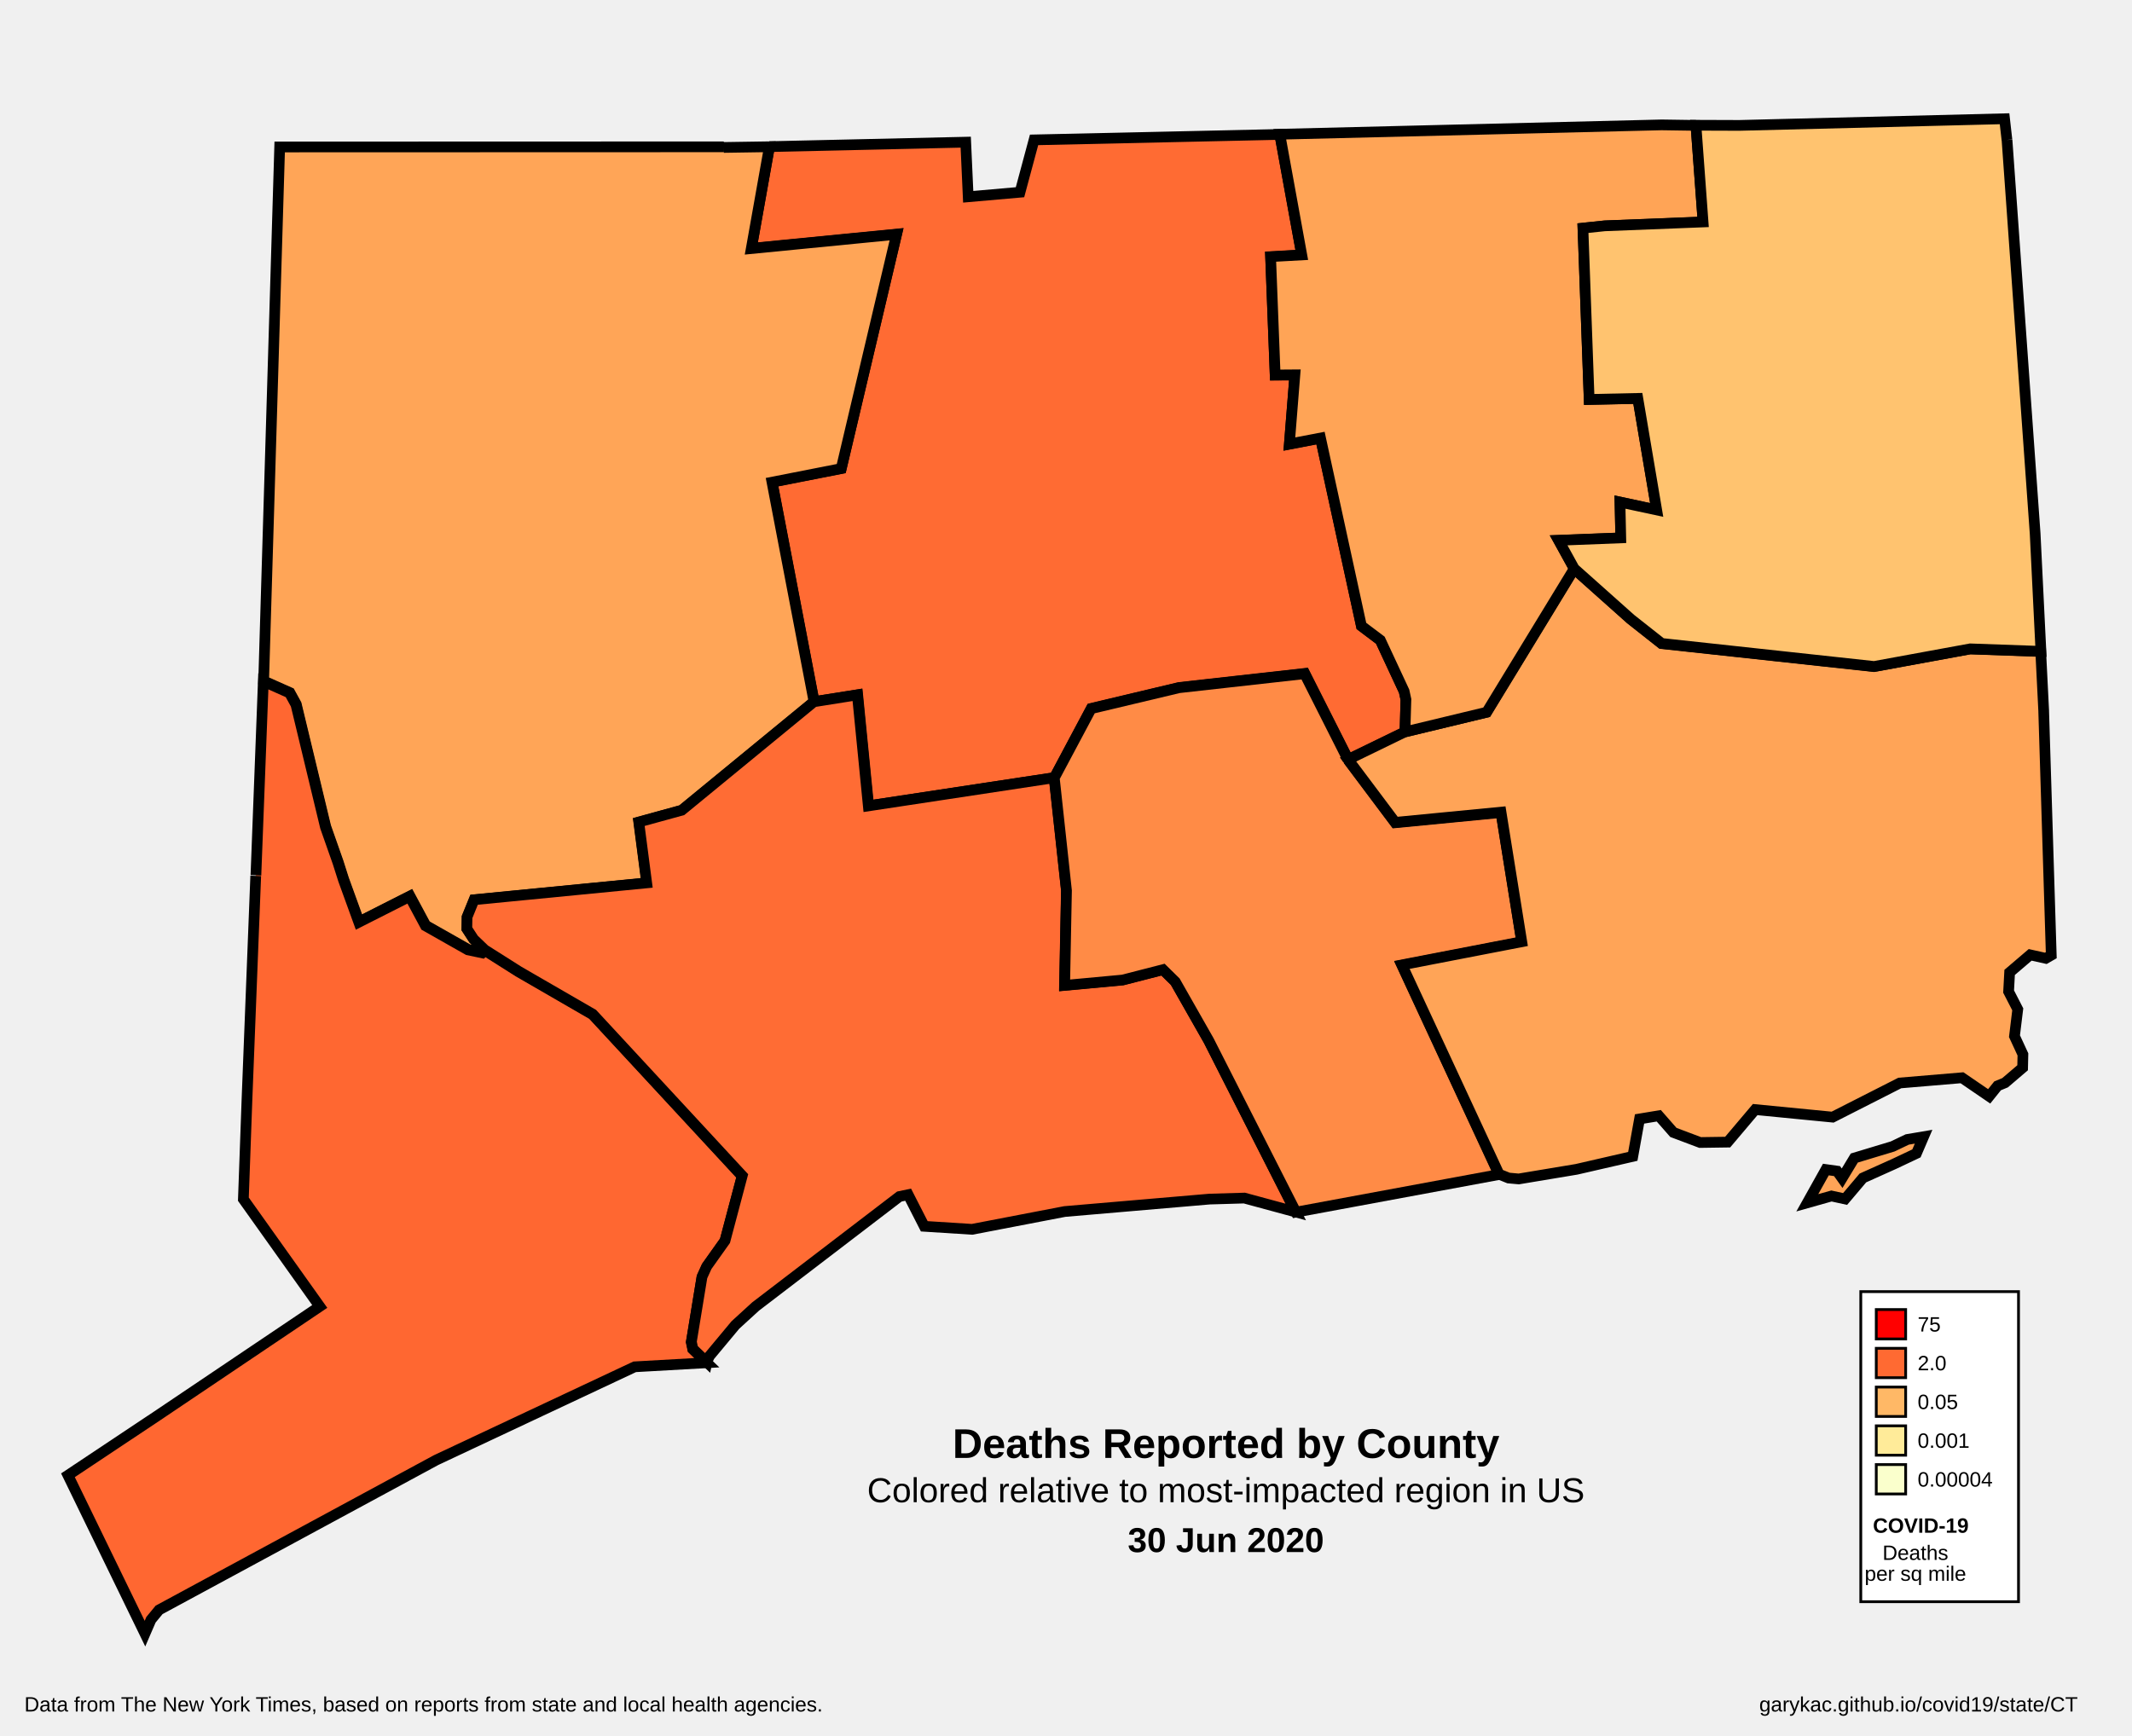
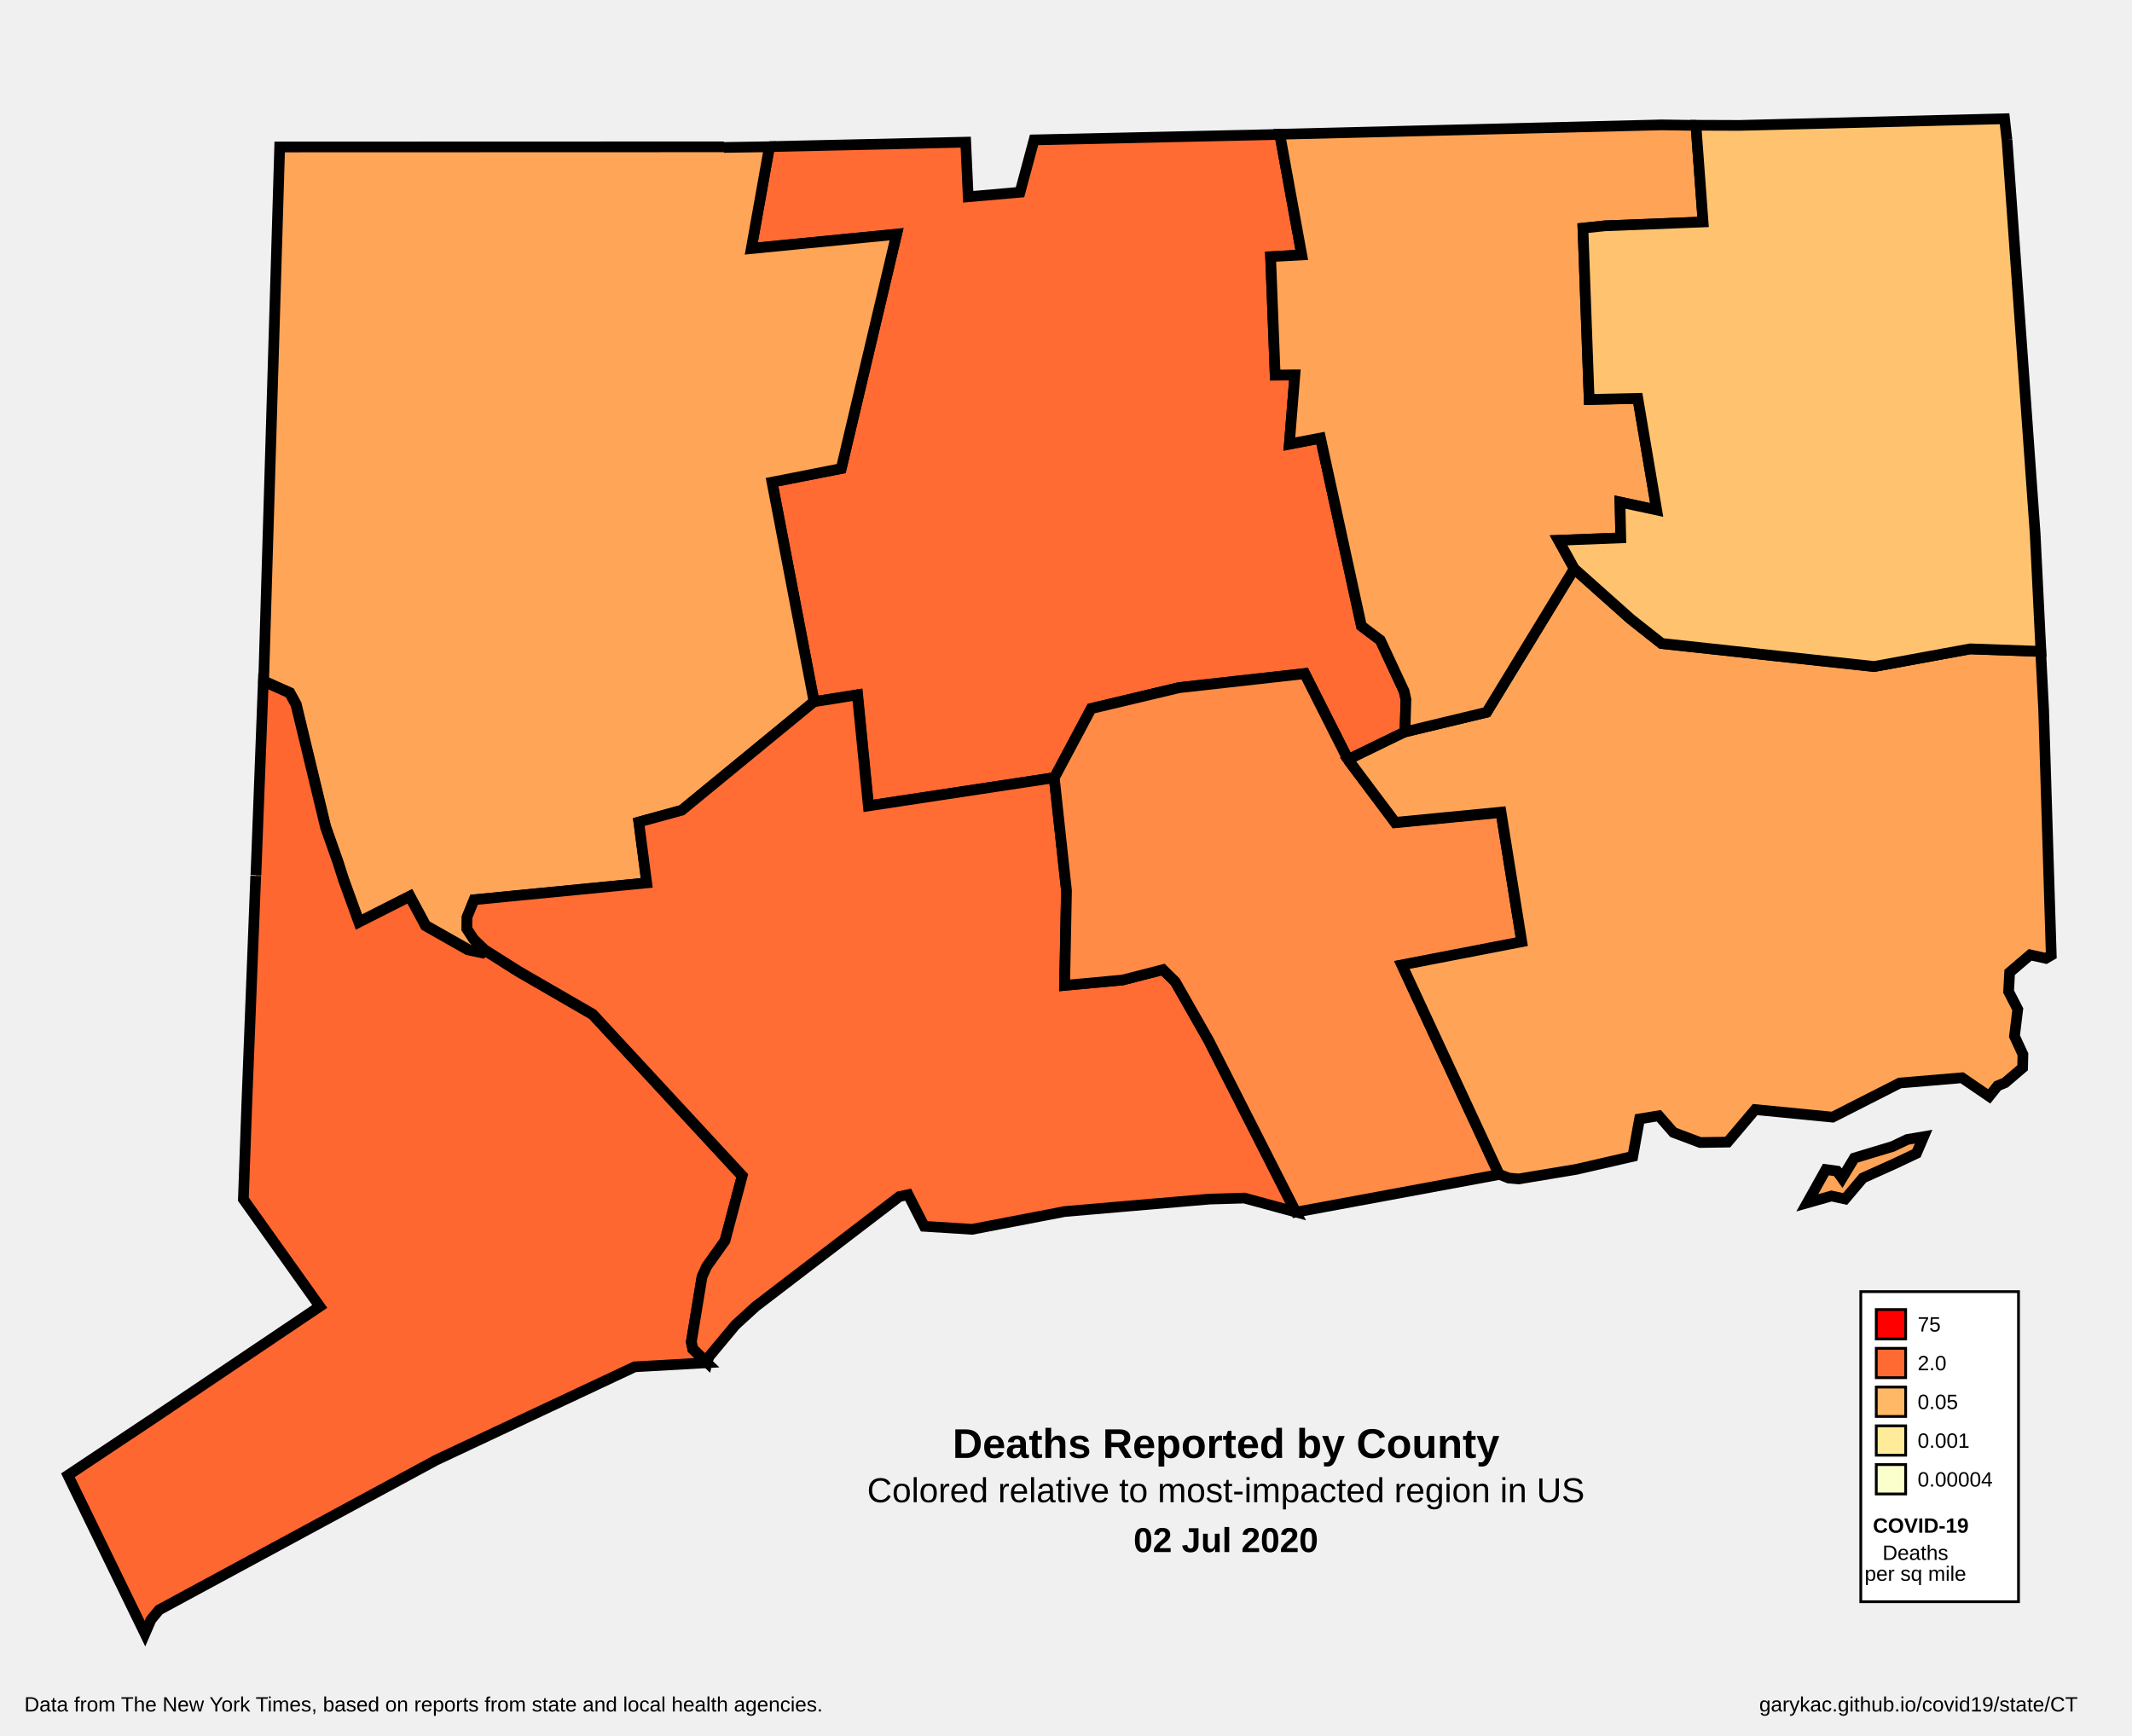
<svg xmlns="http://www.w3.org/2000/svg" width="770" height="627.07" version="1.0" id="svg2">
  <defs id="defs9439" />
  <style id="style6">
  #counties {fill:#d0d0d0;stroke:#000;stroke-width:.178;} 
  #borders {fill:none;stroke:#221e1f;stroke-width:.891;} 
  #separator {fill:none;stroke:#a9a9a9;stroke-width:2.318;}
  #legend-1 {fill:#ff0000;}
  #legend-2 {fill:#ff6a32;}
  #legend-3 {fill:#ffb866;}
  #legend-4 {fill:#ffeb99;}
  #legend-5 {fill:#faffcc;}
  #c09001 {fill:#ff6731;}
  #c09003 {fill:#ff6b33;}
  #c09005 {fill:#ffa557;}
  #c09007 {fill:#ff8b46;}
  #c09009 {fill:#ff6c34;}
  #c09011 {fill:#ffa457;}
  #c09013 {fill:#ffa456;}
  #c09015 {fill:#ffc36f;}
 </style>
  <g id="layer1" style="display:inline" transform="translate(0,8.0273438e-6)">
    <g id="g10509" transform="translate(-204.7704,67.74357)">
      <rect y="398.82" x="876.817" height="112.008" width="56.966" id="rect10421" style="fill:#ffffff;fill-opacity:1;stroke:#000000;stroke-width:1;stroke-linecap:round;stroke-linejoin:miter;stroke-miterlimit:4;stroke-dasharray:none;stroke-dashoffset:0;stroke-opacity:1" />
      <rect y="405.301" x="882.409" height="10.615" width="10.615" id="legend-1" style="stroke:#000000;stroke-width:1" />
      <rect style="stroke:#000000;stroke-width:1" id="legend-2" width="10.615" height="10.615" x="882.409" y="419.301" />
      <rect y="433.301" x="882.409" height="10.615" width="10.615" id="legend-3" style="stroke:#000000;stroke-width:1" />
      <rect style="stroke:#000000;stroke-width:1" id="legend-4" width="10.615" height="10.615" x="882.409" y="447.301" />
      <rect y="461.301" x="882.409" height="10.615" width="10.615" id="legend-5" style="stroke:#000000;stroke-width:1" />
      <text id="text10456" y="413.239" x="897.338" style="font-style:normal;font-weight:normal;font-size:7.5px;line-height:125%;font-family:sans-serif;letter-spacing:0px;word-spacing:0px;fill:#000000;fill-opacity:1;stroke:none;stroke-width:1px;stroke-linecap:butt;stroke-linejoin:miter;stroke-opacity:1" xml:space="preserve">
        <tspan style="font-style:normal;font-variant:normal;font-weight:normal;font-stretch:normal;font-family:Arial;-inkscape-font-specification:Arial" y="413.239" x="897.338" id="tspan10458">75</tspan>
      </text>
      <text xml:space="preserve" style="font-style:normal;font-weight:normal;font-size:7.5px;line-height:125%;font-family:sans-serif;letter-spacing:0px;word-spacing:0px;fill:#000000;fill-opacity:1;stroke:none;stroke-width:1px;stroke-linecap:butt;stroke-linejoin:miter;stroke-opacity:1" x="897.338" y="427.239" id="text10460">
        <tspan id="tspan10462" x="897.338" y="427.239" style="font-style:normal;font-variant:normal;font-weight:normal;font-stretch:normal;font-family:Arial;-inkscape-font-specification:Arial">2.0</tspan>
      </text>
      <text id="text10464" y="441.239" x="897.338" style="font-style:normal;font-weight:normal;font-size:7.5px;line-height:125%;font-family:sans-serif;letter-spacing:0px;word-spacing:0px;fill:#000000;fill-opacity:1;stroke:none;stroke-width:1px;stroke-linecap:butt;stroke-linejoin:miter;stroke-opacity:1" xml:space="preserve">
        <tspan style="font-style:normal;font-variant:normal;font-weight:normal;font-stretch:normal;font-family:Arial;-inkscape-font-specification:Arial" y="441.239" x="897.338" id="tspan10466">0.05</tspan>
      </text>
      <text xml:space="preserve" style="font-style:normal;font-weight:normal;font-size:7.5px;line-height:125%;font-family:sans-serif;letter-spacing:0px;word-spacing:0px;fill:#000000;fill-opacity:1;stroke:none;stroke-width:1px;stroke-linecap:butt;stroke-linejoin:miter;stroke-opacity:1" x="897.338" y="455.239" id="text10468">
        <tspan id="tspan10470" x="897.338" y="455.239" style="font-style:normal;font-variant:normal;font-weight:normal;font-stretch:normal;font-family:Arial;-inkscape-font-specification:Arial">0.001</tspan>
      </text>
      <text id="text10472" y="469.239" x="897.338" style="font-style:normal;font-weight:normal;font-size:7.5px;line-height:125%;font-family:sans-serif;letter-spacing:0px;word-spacing:0px;fill:#000000;fill-opacity:1;stroke:none;stroke-width:1px;stroke-linecap:butt;stroke-linejoin:miter;stroke-opacity:1" xml:space="preserve">
        <tspan style="font-style:normal;font-variant:normal;font-weight:normal;font-stretch:normal;font-family:Arial;-inkscape-font-specification:Arial" y="469.239" x="897.338" id="tspan10474">0.00004</tspan>
      </text>
      <g transform="translate(0,-2.192453)" id="g10492">
        <text xml:space="preserve" style="font-style:normal;font-weight:normal;font-size:7.5px;line-height:125%;font-family:sans-serif;text-align:center;letter-spacing:0px;word-spacing:0px;text-anchor:middle;fill:#000000;fill-opacity:1;stroke:none;stroke-width:1px;stroke-linecap:butt;stroke-linejoin:miter;stroke-opacity:1" x="905.319" y="497.919" id="text10480">
          <tspan id="tspan10482" x="905.319" y="497.919" style="font-style:normal;font-variant:normal;font-weight:normal;font-stretch:normal;font-family:Arial;-inkscape-font-specification:Arial;text-align:center;text-anchor:middle">Deaths</tspan>
        </text>
        <text id="text10484" y="505.458" x="905.319" style="font-style:normal;font-weight:normal;font-size:7.5px;line-height:125%;font-family:sans-serif;text-align:center;letter-spacing:0px;word-spacing:0px;text-anchor:middle;fill:#000000;fill-opacity:1;stroke:none;stroke-width:1px;stroke-linecap:butt;stroke-linejoin:miter;stroke-opacity:1" xml:space="preserve">
          <tspan style="font-style:normal;font-variant:normal;font-weight:normal;font-stretch:normal;font-family:Arial;-inkscape-font-specification:Arial;text-align:center;text-anchor:middle" y="505.458" x="905.319" id="tspan10486">per sq mile</tspan>
        </text>
      </g>
      <text id="text10488" y="485.919" x="905.319" style="font-style:normal;font-weight:normal;font-size:7.5px;line-height:125%;font-family:sans-serif;text-align:center;letter-spacing:0px;word-spacing:0px;text-anchor:middle;fill:#000000;fill-opacity:1;stroke:none;stroke-width:1px;stroke-linecap:butt;stroke-linejoin:miter;stroke-opacity:1" xml:space="preserve">
        <tspan style="font-style:normal;font-variant:normal;font-weight:bold;font-stretch:normal;font-family:Arial;-inkscape-font-specification:'Arial Bold';text-align:center;text-anchor:middle" y="485.919" x="905.319" id="tspan10490">COVID-19</tspan>
      </text>
    </g>
    <text xml:space="preserve" style="font-style:normal;font-weight:normal;font-size:7.5px;line-height:125%;font-family:sans-serif;text-align:center;letter-spacing:0px;word-spacing:0px;text-anchor:middle;fill:#000000;fill-opacity:1;stroke:none;stroke-width:1px;stroke-linecap:butt;stroke-linejoin:miter;stroke-opacity:1" x="157.849" y="618.237" id="text10498">
      <tspan id="tspan10500" x="157.849" y="618.237" style="font-style:normal;font-variant:normal;font-weight:normal;font-stretch:normal;font-family:Arial;-inkscape-font-specification:Arial;text-align:center;text-anchor:middle">Data from The New York Times, based on reports from state and local health agencies.</tspan>
    </text>
    <g id="g10510" transform="translate(-212,-32)">
      <text xml:space="preserve" style="font-style:normal;font-weight:normal;font-size:7.5px;line-height:125%;font-family:sans-serif;text-align:center;letter-spacing:0px;word-spacing:0px;text-anchor:middle;fill:#000000;fill-opacity:1;stroke:none;stroke-width:1px;stroke-linecap:butt;stroke-linejoin:miter;stroke-opacity:1" x="661.613" y="558.64" id="text10502">
        <tspan id="tspan10504" x="661.613" y="558.64" style="font-style:normal;font-variant:normal;font-weight:bold;font-stretch:normal;font-size:15px;font-family:Arial;-inkscape-font-specification:'Arial Bold';text-align:center;text-anchor:middle">Deaths Reported by County</tspan>
      </text>
      <text id="text10506" y="574.64" x="661.57" style="font-style:normal;font-weight:normal;font-size:7.5px;line-height:125%;font-family:sans-serif;text-align:center;letter-spacing:0px;word-spacing:0px;text-anchor:middle;fill:#000000;fill-opacity:1;stroke:none;stroke-width:1px;stroke-linecap:butt;stroke-linejoin:miter;stroke-opacity:1" xml:space="preserve">
        <tspan style="font-style:normal;font-variant:normal;font-weight:normal;font-stretch:normal;font-size:12.5px;font-family:Arial;-inkscape-font-specification:Arial;text-align:center;text-anchor:middle" y="574.64" x="661.57" id="tspan10508">Colored relative to most-impacted region in US</tspan>
      </text>
      <text xml:space="preserve" style="font-style:normal;font-weight:normal;font-size:7.5px;line-height:125%;font-family:sans-serif;text-align:center;letter-spacing:0px;word-spacing:0px;text-anchor:middle;fill:#000000;fill-opacity:1;stroke:none;stroke-width:1px;stroke-linecap:butt;stroke-linejoin:miter;stroke-opacity:1" x="661.57" y="592.64" id="text10536">
-         <tspan id="tspan10538" x="661.57" y="592.64" style="font-style:normal;font-variant:normal;font-weight:bold;font-stretch:normal;font-size:12.5px;font-family:Arial;-inkscape-font-specification:'Arial Bold';text-align:center;text-anchor:middle">30 Jun 2020</tspan>
+         <tspan id="tspan10538" x="661.57" y="592.64" style="font-style:normal;font-variant:normal;font-weight:bold;font-stretch:normal;font-size:12.5px;font-family:Arial;-inkscape-font-specification:'Arial Bold';text-align:center;text-anchor:middle">02 Jul 2020</tspan>
      </text>
    </g>
    <text id="text10516" y="618.237" x="760.184" style="font-style:normal;font-weight:normal;font-size:7.5px;line-height:125%;font-family:sans-serif;text-align:end;letter-spacing:0px;word-spacing:0px;text-anchor:end;fill:#000000;fill-opacity:1;stroke:none;stroke-width:1px;stroke-linecap:butt;stroke-linejoin:miter;stroke-opacity:1" xml:space="preserve">
      <tspan style="font-style:normal;font-variant:normal;font-weight:normal;font-stretch:normal;font-family:Arial;-inkscape-font-specification:Arial;text-align:end;text-anchor:end" y="618.237" x="760.184" id="tspan10518">garykac.github.io/covid19/state/CT</tspan>
    </text>
  </g>
  <g id="layer2" style="display:inline;fill:#fff;stroke:#000;stroke-width:.178;" transform="translate(0,8.0273438e-6)">
    <g id="g25715" transform="matrix(21.25311,4.488403,-4.488403,21.25311,-18299.513,-7683.981)">
      <path id="c09003" d="m 910.38,171.777 3.178,-0.747 0.228,0.88 0.827,-0.252 0.049,-0.9 3.979,-0.933 0.772,1.888 -0.501,0.135 0.481,1.91 0.32,-0.07 0.148,1.144 0.486,-0.204 1.311,2.916 0.357,0.167 0.563,0.75 0.057,0.127 0.096,0.531 -0.827,0.643 -1.004,-1.253 -1.995,0.66 -1.357,0.642 -0.362,1.253 -2.927,1.097 -0.56,-1.769 -0.684,0.262 -1.439,-3.43 1.079,-0.459 0.095,-4.002 -2.314,0.731 -0.055,-1.719" style="stroke:#000" />
      <path id="c09005" d="m 909.64,171.947 0.74,-0.168 0.055,1.719 2.314,-0.731 -0.095,4.002 -1.079,0.459 1.439,3.43 -1.776,2.218 -0.659,0.34 0.338,0.963 -2.75,0.867 -0.055,0.306 0.037,0.191 0.146,0.146 0.218,0.136 -0.032,0.05 -0.241,0 -0.775,-0.246 -0.357,-0.423 -0.739,0.594 -0.397,-0.639 -0.15,-0.264 -0.323,-0.531 -0.9,-1.89 -0.144,-0.168 -0.467,-0.1 -1.574,-8.743 7.224,-1.528" style="stroke:#000" />
      <path id="c09001" d="m 904.53,185.397 -0.546,-3.182 0.467,0.1 0.144,0.168 0.9,1.89 0.323,0.531 0.15,0.264 0.397,0.639 0.739,-0.594 0.357,0.423 0.775,0.246 0.241,0 0.032,-0.05 0.626,0.233 1.351,0.442 2.988,2.115 -0.057,1.116 -0.209,0.481 -0.041,0.186 0.05,1.094 0.048,0.109 0.275,0.171 -1.159,0.314 -2.91,2.2 -3.992,3.389 -0.098,0.188 -0.05,0.247 -1.797,-2.312 1.252,-1.278 2.264,-2.334 -1.611,-1.483 -0.282,-1.623 -0.628,-3.68" style="stroke:#000" />
      <path id="c09009" d="m 917.18,181.067 0.587,1.792 0.295,1.549 0.926,-0.287 0.62,-0.307 0.241,0.154 0.747,0.843 2.007,2.492 -0.884,-0.05 -0.562,0.136 -2.314,0.7 -1.446,0.608 -0.788,0.115 -0.371,-0.459 -0.136,0.06 -1.961,2.283 -0.266,0.371 -0.314,0.594 -0.021,0.09 0,0.02 -0.275,-0.171 -0.048,-0.109 -0.05,-1.094 0.041,-0.186 0.209,-0.481 0.057,-1.116 -2.988,-2.115 -1.351,-0.442 -0.626,-0.233 -0.218,-0.136 -0.146,-0.146 -0.037,-0.191 0.055,-0.306 2.75,-0.867 -0.338,-0.963 0.659,-0.34 1.776,-2.218 0.684,-0.262 0.56,1.769 2.927,-1.097" style="stroke:#000" />
      <path id="c09007" d="m 921.9,179.767 0.983,0.861 1.686,-0.53 0.783,2.037 -1.87,0.789 2.299,3.071 -3.175,1.31 -2.007,-2.492 -0.747,-0.843 -0.241,-0.154 -0.62,0.307 -0.926,0.287 -0.296,-1.549 -0.586,-1.792 0.362,-1.253 1.357,-0.642 1.995,-0.66 1.004,1.253" style="stroke:#000" />
      <path id="c09011" d="m 933.05,176.587 0.961,3.942 -0.078,0.07 -0.266,-0.003 -0.274,0.356 0.049,0.315 0.21,0.258 0.039,0.448 0.2,0.268 0.041,0.218 -0.234,0.304 -0.111,0.076 -0.101,0.2 -0.506,-0.209 -0.994,0.299 -0.629,0.507 -0.346,0.279 -1.286,0.143 -0.336,0.624 -0.446,0.101 -0.47,-0.072 -0.295,-0.221 -0.302,0.118 0.019,0.632 -0.871,0.404 -0.907,0.355 -0.169,0.02 -0.168,-0.03 -2.299,-3.071 1.87,-0.789 -0.783,-2.037 -1.686,0.53 -0.983,-0.861 0.827,-0.643 1.262,-0.601 0.931,-2.636 1.093,0.626 0.587,0.291 3.535,-0.355 1.503,-0.617 1.159,-0.202 0.255,0.965 m -2.158,8.807 0.188,-0.605 0.187,-0.013 0.107,0.098 0.129,-0.37 0.584,-0.32 0.214,-0.164 0.256,-0.101 -0.059,0.296 -0.328,0.249 -0.459,0.335 -0.217,0.403 -0.232,-0.002 z" style="stroke:#000" />
      <path id="c09013" d="m 925.38,168.247 0.448,1.549 -1.587,0.401 -0.346,0.112 0.69,2.766 0.788,-0.184 0.69,1.75 -0.624,-0.002 0.136,0.58 -1.003,0.253 0.351,0.407 -0.931,2.636 -1.262,0.601 -0.096,-0.531 -0.057,-0.127 -0.563,-0.75 -0.357,-0.167 -1.311,-2.916 -0.486,0.204 -0.148,-1.144 -0.32,0.07 -0.481,-1.91 0.501,-0.135 -0.772,-1.888 6.179,-1.464 0.562,-0.11" style="stroke:#000" />
      <path id="c09015" d="m 930.49,167.417 1.81,6.307 0.499,1.897 -1.159,0.202 -1.503,0.617 -3.535,0.355 -0.587,-0.291 -1.093,-0.626 -0.351,-0.407 1.003,-0.253 -0.136,-0.58 0.624,0.002 -0.69,-1.75 -0.788,0.184 -0.69,-2.766 0.346,-0.112 1.587,-0.401 -0.448,-1.549 0.708,-0.147 4.29,-1.019 0.112,0.337" style="stroke:#000" />
    </g>
  </g>
</svg>
